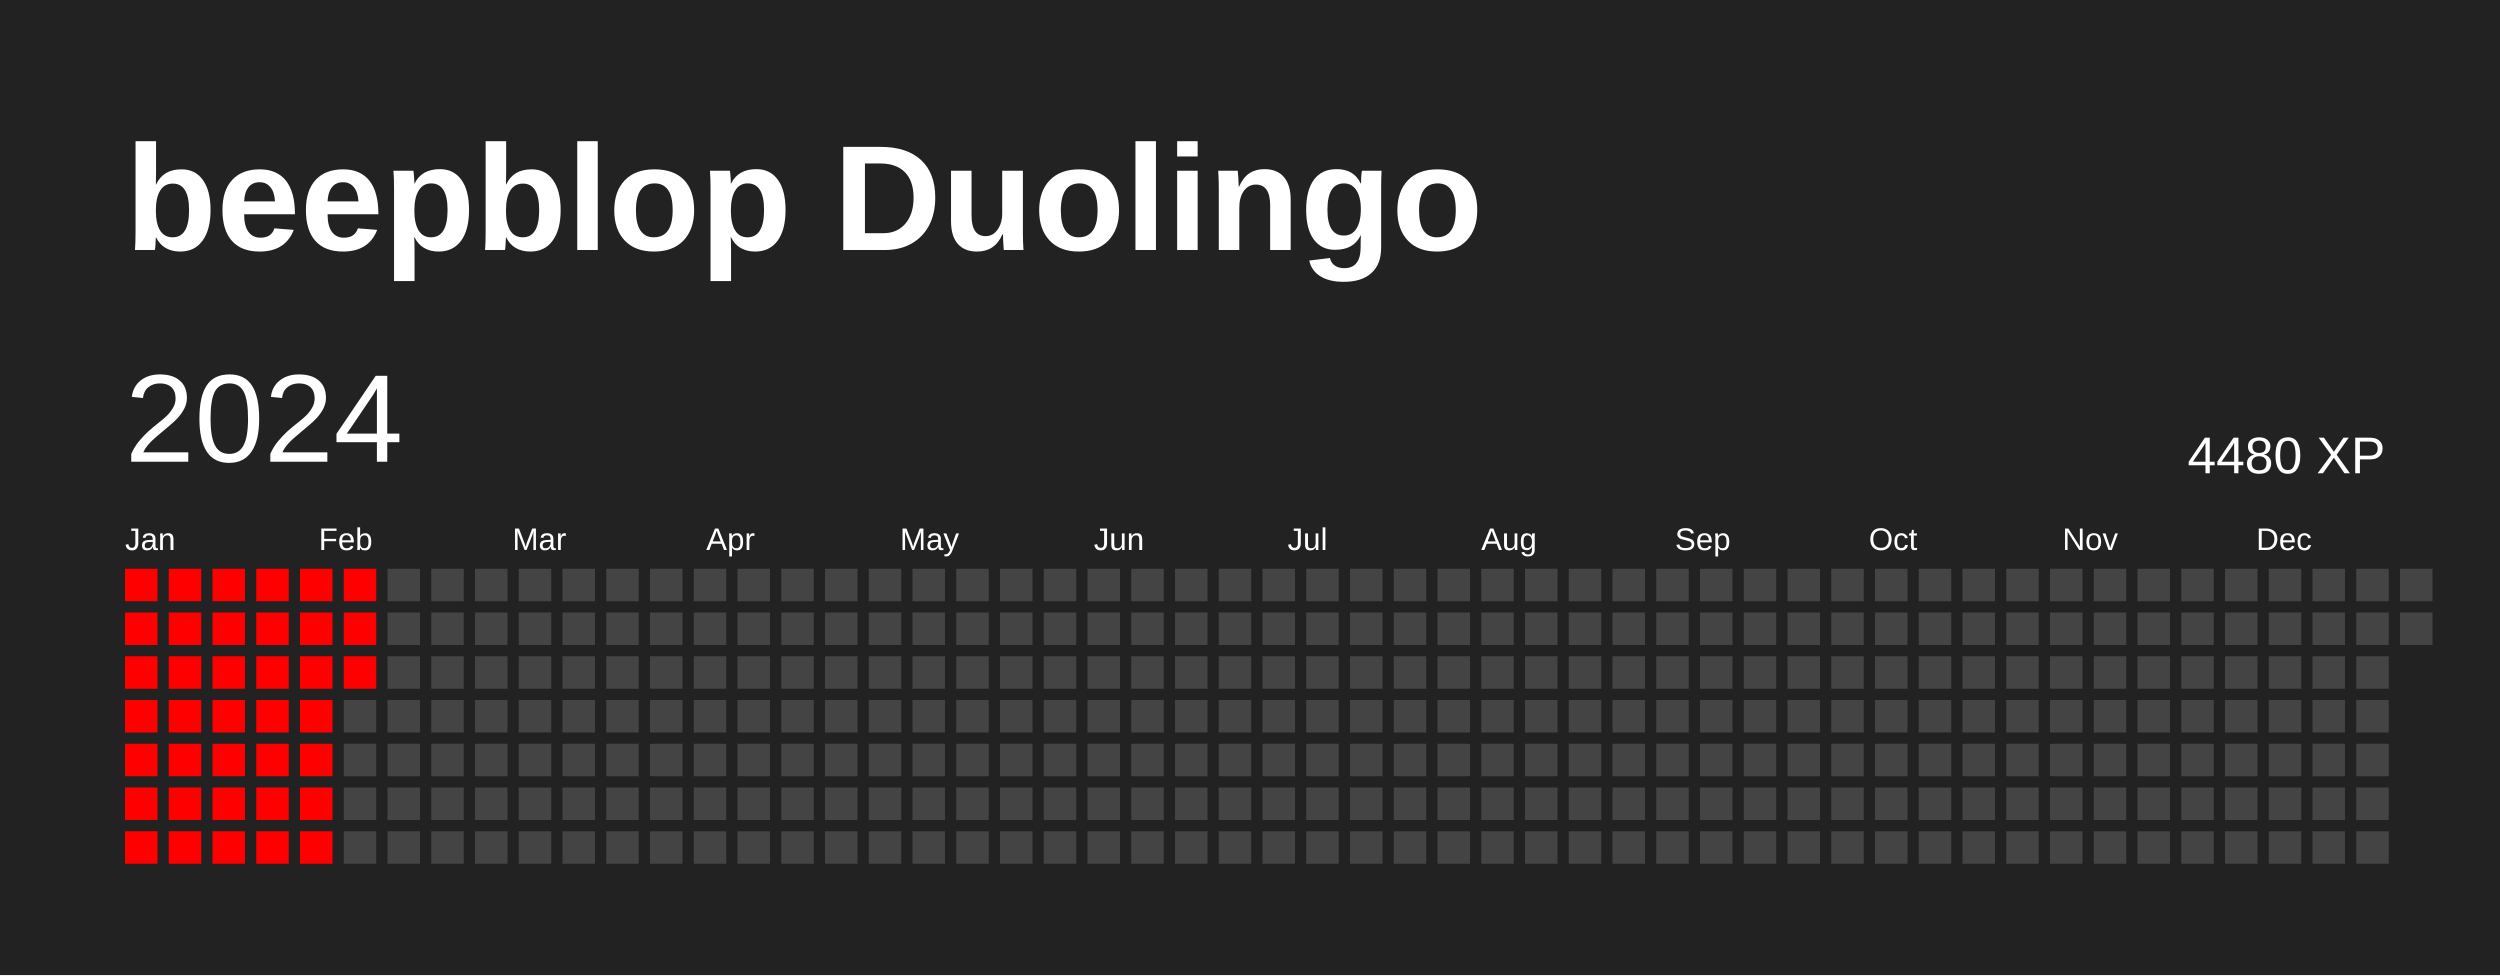
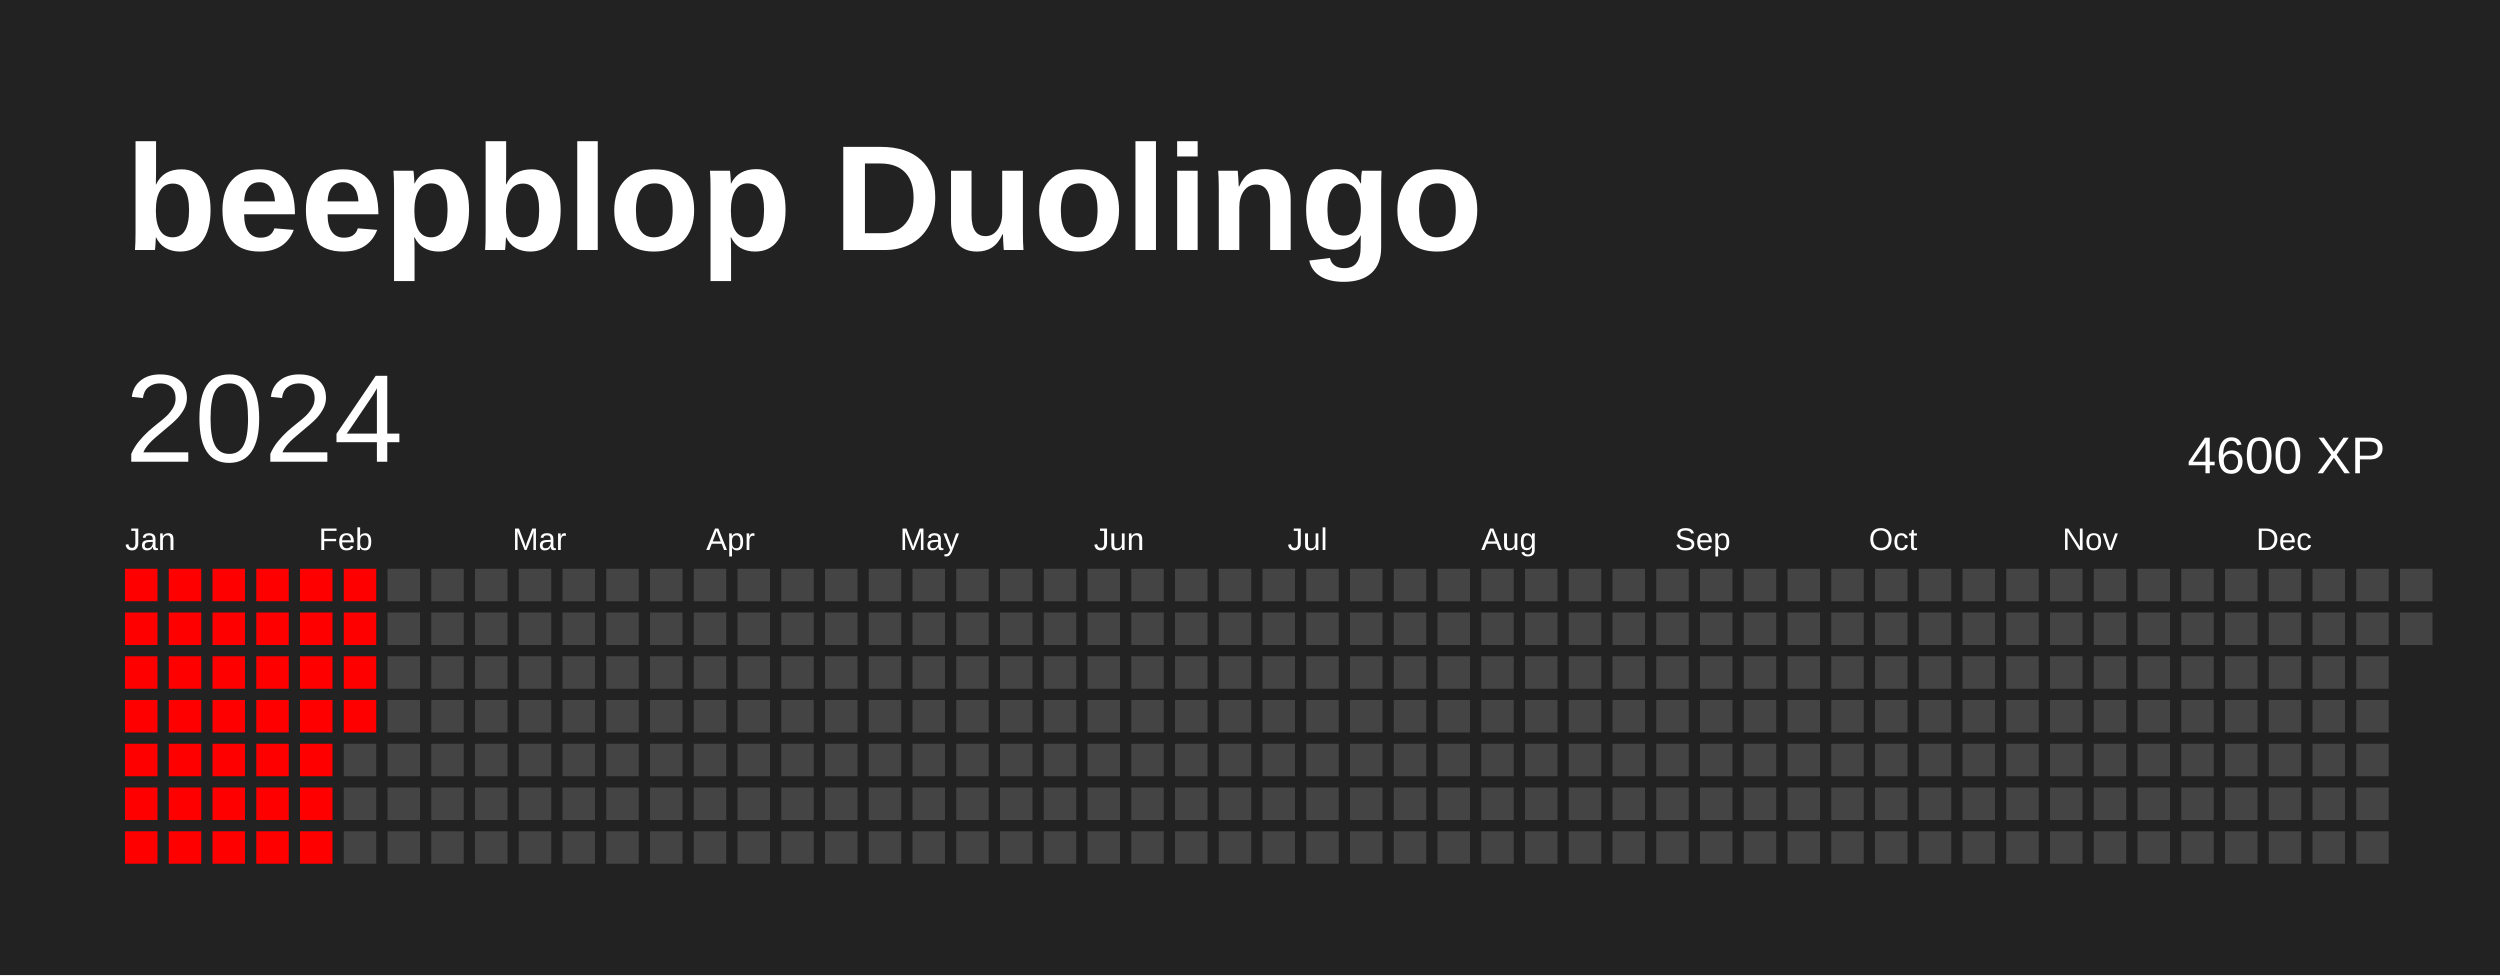
<svg xmlns="http://www.w3.org/2000/svg" baseProfile="full" height="78mm" version="1.1" viewBox="0,0,200,78" width="200mm">
  <defs />
  <rect fill="#222222" height="78" width="200" x="0" y="0" />
  <text fill="#FFFFFF" style="font-size:12px; font-family:Arial; font-weight:bold;" x="10" y="20">beepblop Duolingo</text>
  <text dominant-baseline="hanging" fill="#FFFFFF" style="font-size:10.0px; font-family:Arial;" x="10" y="30">2024</text>
-   <text dominant-baseline="hanging" fill="#FFFFFF" style="font-size:4.125px; font-family:Arial;" x="175" y="35">4480 XP</text>
+   <text dominant-baseline="hanging" fill="#FFFFFF" style="font-size:4.125px; font-family:Arial;" x="175" y="35">4600 XP</text>
  <text fill="#FFFFFF" style="font-size:2.5px; font-family:Arial" x="10.0" y="44">Jan</text>
  <text fill="#FFFFFF" style="font-size:2.5px; font-family:Arial" x="25.5" y="44">Feb</text>
  <text fill="#FFFFFF" style="font-size:2.5px; font-family:Arial" x="41.0" y="44">Mar</text>
  <text fill="#FFFFFF" style="font-size:2.5px; font-family:Arial" x="56.5" y="44">Apr</text>
  <text fill="#FFFFFF" style="font-size:2.5px; font-family:Arial" x="72.0" y="44">May</text>
  <text fill="#FFFFFF" style="font-size:2.5px; font-family:Arial" x="87.5" y="44">Jun</text>
  <text fill="#FFFFFF" style="font-size:2.5px; font-family:Arial" x="103.0" y="44">Jul</text>
  <text fill="#FFFFFF" style="font-size:2.5px; font-family:Arial" x="118.5" y="44">Aug</text>
  <text fill="#FFFFFF" style="font-size:2.5px; font-family:Arial" x="134.0" y="44">Sep</text>
  <text fill="#FFFFFF" style="font-size:2.5px; font-family:Arial" x="149.5" y="44">Oct</text>
  <text fill="#FFFFFF" style="font-size:2.5px; font-family:Arial" x="165.0" y="44">Nov</text>
  <text fill="#FFFFFF" style="font-size:2.5px; font-family:Arial" x="180.5" y="44">Dec</text>
  <rect fill="red" height="2.6" width="2.6" x="10.0" y="45.5" />
  <rect fill="red" height="2.6" width="2.6" x="10.0" y="49.0" />
  <rect fill="red" height="2.6" width="2.6" x="10.0" y="52.5" />
  <rect fill="red" height="2.6" width="2.6" x="10.0" y="56.0" />
  <rect fill="red" height="2.6" width="2.6" x="10.0" y="59.5" />
  <rect fill="red" height="2.6" width="2.6" x="10.0" y="63.0" />
  <rect fill="red" height="2.6" width="2.6" x="10.0" y="66.5" />
  <rect fill="red" height="2.6" width="2.6" x="13.5" y="45.5" />
  <rect fill="red" height="2.6" width="2.6" x="13.5" y="49.0" />
  <rect fill="red" height="2.6" width="2.6" x="13.5" y="52.5" />
  <rect fill="red" height="2.6" width="2.6" x="13.5" y="56.0" />
  <rect fill="red" height="2.6" width="2.6" x="13.5" y="59.5" />
  <rect fill="red" height="2.6" width="2.6" x="13.5" y="63.0" />
  <rect fill="red" height="2.6" width="2.6" x="13.5" y="66.5" />
  <rect fill="red" height="2.6" width="2.6" x="17.0" y="45.5" />
  <rect fill="red" height="2.6" width="2.6" x="17.0" y="49.0" />
  <rect fill="red" height="2.6" width="2.6" x="17.0" y="52.5" />
  <rect fill="red" height="2.6" width="2.6" x="17.0" y="56.0" />
  <rect fill="red" height="2.6" width="2.6" x="17.0" y="59.5" />
  <rect fill="red" height="2.6" width="2.6" x="17.0" y="63.0" />
  <rect fill="red" height="2.6" width="2.6" x="17.0" y="66.5" />
  <rect fill="red" height="2.6" width="2.6" x="20.5" y="45.5" />
  <rect fill="red" height="2.6" width="2.6" x="20.5" y="49.0" />
  <rect fill="red" height="2.6" width="2.6" x="20.5" y="52.5" />
  <rect fill="red" height="2.6" width="2.6" x="20.5" y="56.0" />
  <rect fill="red" height="2.6" width="2.6" x="20.5" y="59.5" />
  <rect fill="red" height="2.6" width="2.6" x="20.5" y="63.0" />
  <rect fill="red" height="2.6" width="2.6" x="20.5" y="66.5" />
  <rect fill="red" height="2.6" width="2.6" x="24.0" y="45.5" />
  <rect fill="red" height="2.6" width="2.6" x="24.0" y="49.0" />
  <rect fill="red" height="2.6" width="2.6" x="24.0" y="52.5" />
  <rect fill="red" height="2.6" width="2.6" x="24.0" y="56.0" />
  <rect fill="red" height="2.6" width="2.6" x="24.0" y="59.5" />
  <rect fill="red" height="2.6" width="2.6" x="24.0" y="63.0" />
  <rect fill="red" height="2.6" width="2.6" x="24.0" y="66.5" />
  <rect fill="red" height="2.6" width="2.6" x="27.5" y="45.5" />
  <rect fill="red" height="2.6" width="2.6" x="27.5" y="49.0" />
  <rect fill="red" height="2.6" width="2.6" x="27.5" y="52.5" />
-   <rect fill="#444444" height="2.6" width="2.6" x="27.5" y="56.0" />
+   <rect fill="red" height="2.6" width="2.6" x="27.5" y="56.0" />
  <rect fill="#444444" height="2.6" width="2.6" x="27.5" y="59.5" />
  <rect fill="#444444" height="2.6" width="2.6" x="27.5" y="63.0" />
  <rect fill="#444444" height="2.6" width="2.6" x="27.5" y="66.5" />
  <rect fill="#444444" height="2.6" width="2.6" x="31.0" y="45.5" />
  <rect fill="#444444" height="2.6" width="2.6" x="31.0" y="49.0" />
  <rect fill="#444444" height="2.6" width="2.6" x="31.0" y="52.5" />
  <rect fill="#444444" height="2.6" width="2.6" x="31.0" y="56.0" />
  <rect fill="#444444" height="2.6" width="2.6" x="31.0" y="59.5" />
  <rect fill="#444444" height="2.6" width="2.6" x="31.0" y="63.0" />
  <rect fill="#444444" height="2.6" width="2.6" x="31.0" y="66.5" />
  <rect fill="#444444" height="2.6" width="2.6" x="34.5" y="45.5" />
  <rect fill="#444444" height="2.6" width="2.6" x="34.5" y="49.0" />
  <rect fill="#444444" height="2.6" width="2.6" x="34.5" y="52.5" />
  <rect fill="#444444" height="2.6" width="2.6" x="34.5" y="56.0" />
  <rect fill="#444444" height="2.6" width="2.6" x="34.5" y="59.5" />
  <rect fill="#444444" height="2.6" width="2.6" x="34.5" y="63.0" />
  <rect fill="#444444" height="2.6" width="2.6" x="34.5" y="66.5" />
  <rect fill="#444444" height="2.6" width="2.6" x="38.0" y="45.5" />
  <rect fill="#444444" height="2.6" width="2.6" x="38.0" y="49.0" />
  <rect fill="#444444" height="2.6" width="2.6" x="38.0" y="52.5" />
  <rect fill="#444444" height="2.6" width="2.6" x="38.0" y="56.0" />
  <rect fill="#444444" height="2.6" width="2.6" x="38.0" y="59.5" />
  <rect fill="#444444" height="2.6" width="2.6" x="38.0" y="63.0" />
  <rect fill="#444444" height="2.6" width="2.6" x="38.0" y="66.5" />
  <rect fill="#444444" height="2.6" width="2.6" x="41.5" y="45.5" />
  <rect fill="#444444" height="2.6" width="2.6" x="41.5" y="49.0" />
  <rect fill="#444444" height="2.6" width="2.6" x="41.5" y="52.5" />
  <rect fill="#444444" height="2.6" width="2.6" x="41.5" y="56.0" />
  <rect fill="#444444" height="2.6" width="2.6" x="41.5" y="59.5" />
  <rect fill="#444444" height="2.6" width="2.6" x="41.5" y="63.0" />
  <rect fill="#444444" height="2.6" width="2.6" x="41.5" y="66.5" />
  <rect fill="#444444" height="2.6" width="2.6" x="45.0" y="45.5" />
  <rect fill="#444444" height="2.6" width="2.6" x="45.0" y="49.0" />
  <rect fill="#444444" height="2.6" width="2.6" x="45.0" y="52.5" />
  <rect fill="#444444" height="2.6" width="2.6" x="45.0" y="56.0" />
  <rect fill="#444444" height="2.6" width="2.6" x="45.0" y="59.5" />
  <rect fill="#444444" height="2.6" width="2.6" x="45.0" y="63.0" />
  <rect fill="#444444" height="2.6" width="2.6" x="45.0" y="66.5" />
  <rect fill="#444444" height="2.6" width="2.6" x="48.5" y="45.5" />
  <rect fill="#444444" height="2.6" width="2.6" x="48.5" y="49.0" />
  <rect fill="#444444" height="2.6" width="2.6" x="48.5" y="52.5" />
  <rect fill="#444444" height="2.6" width="2.6" x="48.5" y="56.0" />
  <rect fill="#444444" height="2.6" width="2.6" x="48.5" y="59.5" />
  <rect fill="#444444" height="2.6" width="2.6" x="48.5" y="63.0" />
  <rect fill="#444444" height="2.6" width="2.6" x="48.5" y="66.5" />
  <rect fill="#444444" height="2.6" width="2.6" x="52.0" y="45.5" />
  <rect fill="#444444" height="2.6" width="2.6" x="52.0" y="49.0" />
  <rect fill="#444444" height="2.6" width="2.6" x="52.0" y="52.5" />
  <rect fill="#444444" height="2.6" width="2.6" x="52.0" y="56.0" />
  <rect fill="#444444" height="2.6" width="2.6" x="52.0" y="59.5" />
  <rect fill="#444444" height="2.6" width="2.6" x="52.0" y="63.0" />
  <rect fill="#444444" height="2.6" width="2.6" x="52.0" y="66.5" />
  <rect fill="#444444" height="2.6" width="2.6" x="55.5" y="45.5" />
  <rect fill="#444444" height="2.6" width="2.6" x="55.5" y="49.0" />
  <rect fill="#444444" height="2.6" width="2.6" x="55.5" y="52.5" />
  <rect fill="#444444" height="2.6" width="2.6" x="55.5" y="56.0" />
  <rect fill="#444444" height="2.6" width="2.6" x="55.5" y="59.5" />
  <rect fill="#444444" height="2.6" width="2.6" x="55.5" y="63.0" />
  <rect fill="#444444" height="2.6" width="2.6" x="55.5" y="66.5" />
  <rect fill="#444444" height="2.6" width="2.6" x="59.0" y="45.5" />
  <rect fill="#444444" height="2.6" width="2.6" x="59.0" y="49.0" />
  <rect fill="#444444" height="2.6" width="2.6" x="59.0" y="52.5" />
  <rect fill="#444444" height="2.6" width="2.6" x="59.0" y="56.0" />
  <rect fill="#444444" height="2.6" width="2.6" x="59.0" y="59.5" />
  <rect fill="#444444" height="2.6" width="2.6" x="59.0" y="63.0" />
  <rect fill="#444444" height="2.6" width="2.6" x="59.0" y="66.5" />
  <rect fill="#444444" height="2.6" width="2.6" x="62.5" y="45.5" />
  <rect fill="#444444" height="2.6" width="2.6" x="62.5" y="49.0" />
  <rect fill="#444444" height="2.6" width="2.6" x="62.5" y="52.5" />
  <rect fill="#444444" height="2.6" width="2.6" x="62.5" y="56.0" />
  <rect fill="#444444" height="2.6" width="2.6" x="62.5" y="59.5" />
  <rect fill="#444444" height="2.6" width="2.6" x="62.5" y="63.0" />
  <rect fill="#444444" height="2.6" width="2.6" x="62.5" y="66.5" />
  <rect fill="#444444" height="2.6" width="2.6" x="66.0" y="45.5" />
  <rect fill="#444444" height="2.6" width="2.6" x="66.0" y="49.0" />
  <rect fill="#444444" height="2.6" width="2.6" x="66.0" y="52.5" />
  <rect fill="#444444" height="2.6" width="2.6" x="66.0" y="56.0" />
  <rect fill="#444444" height="2.6" width="2.6" x="66.0" y="59.5" />
  <rect fill="#444444" height="2.6" width="2.6" x="66.0" y="63.0" />
  <rect fill="#444444" height="2.6" width="2.6" x="66.0" y="66.5" />
  <rect fill="#444444" height="2.6" width="2.6" x="69.5" y="45.5" />
  <rect fill="#444444" height="2.6" width="2.6" x="69.5" y="49.0" />
  <rect fill="#444444" height="2.6" width="2.6" x="69.5" y="52.5" />
  <rect fill="#444444" height="2.6" width="2.6" x="69.5" y="56.0" />
  <rect fill="#444444" height="2.6" width="2.6" x="69.5" y="59.5" />
  <rect fill="#444444" height="2.6" width="2.6" x="69.5" y="63.0" />
  <rect fill="#444444" height="2.6" width="2.6" x="69.5" y="66.5" />
  <rect fill="#444444" height="2.6" width="2.6" x="73.0" y="45.5" />
  <rect fill="#444444" height="2.6" width="2.6" x="73.0" y="49.0" />
  <rect fill="#444444" height="2.6" width="2.6" x="73.0" y="52.5" />
  <rect fill="#444444" height="2.6" width="2.6" x="73.0" y="56.0" />
  <rect fill="#444444" height="2.6" width="2.6" x="73.0" y="59.5" />
  <rect fill="#444444" height="2.6" width="2.6" x="73.0" y="63.0" />
  <rect fill="#444444" height="2.6" width="2.6" x="73.0" y="66.5" />
  <rect fill="#444444" height="2.6" width="2.6" x="76.5" y="45.5" />
  <rect fill="#444444" height="2.6" width="2.6" x="76.5" y="49.0" />
  <rect fill="#444444" height="2.6" width="2.6" x="76.5" y="52.5" />
  <rect fill="#444444" height="2.6" width="2.6" x="76.5" y="56.0" />
  <rect fill="#444444" height="2.6" width="2.6" x="76.5" y="59.5" />
  <rect fill="#444444" height="2.6" width="2.6" x="76.5" y="63.0" />
  <rect fill="#444444" height="2.6" width="2.6" x="76.5" y="66.5" />
  <rect fill="#444444" height="2.6" width="2.6" x="80.0" y="45.5" />
  <rect fill="#444444" height="2.6" width="2.6" x="80.0" y="49.0" />
  <rect fill="#444444" height="2.6" width="2.6" x="80.0" y="52.5" />
  <rect fill="#444444" height="2.6" width="2.6" x="80.0" y="56.0" />
  <rect fill="#444444" height="2.6" width="2.6" x="80.0" y="59.5" />
  <rect fill="#444444" height="2.6" width="2.6" x="80.0" y="63.0" />
  <rect fill="#444444" height="2.6" width="2.6" x="80.0" y="66.5" />
  <rect fill="#444444" height="2.6" width="2.6" x="83.5" y="45.5" />
  <rect fill="#444444" height="2.6" width="2.6" x="83.5" y="49.0" />
  <rect fill="#444444" height="2.6" width="2.6" x="83.5" y="52.5" />
  <rect fill="#444444" height="2.6" width="2.6" x="83.5" y="56.0" />
  <rect fill="#444444" height="2.6" width="2.6" x="83.5" y="59.5" />
  <rect fill="#444444" height="2.6" width="2.6" x="83.5" y="63.0" />
  <rect fill="#444444" height="2.6" width="2.6" x="83.5" y="66.5" />
  <rect fill="#444444" height="2.6" width="2.6" x="87.0" y="45.5" />
  <rect fill="#444444" height="2.6" width="2.6" x="87.0" y="49.0" />
  <rect fill="#444444" height="2.6" width="2.6" x="87.0" y="52.5" />
  <rect fill="#444444" height="2.6" width="2.6" x="87.0" y="56.0" />
  <rect fill="#444444" height="2.6" width="2.6" x="87.0" y="59.5" />
  <rect fill="#444444" height="2.6" width="2.6" x="87.0" y="63.0" />
  <rect fill="#444444" height="2.6" width="2.6" x="87.0" y="66.5" />
  <rect fill="#444444" height="2.6" width="2.6" x="90.5" y="45.5" />
  <rect fill="#444444" height="2.6" width="2.6" x="90.5" y="49.0" />
  <rect fill="#444444" height="2.6" width="2.6" x="90.5" y="52.5" />
  <rect fill="#444444" height="2.6" width="2.6" x="90.5" y="56.0" />
  <rect fill="#444444" height="2.6" width="2.6" x="90.5" y="59.5" />
  <rect fill="#444444" height="2.6" width="2.6" x="90.5" y="63.0" />
  <rect fill="#444444" height="2.6" width="2.6" x="90.5" y="66.5" />
  <rect fill="#444444" height="2.6" width="2.6" x="94.0" y="45.5" />
  <rect fill="#444444" height="2.6" width="2.6" x="94.0" y="49.0" />
  <rect fill="#444444" height="2.6" width="2.6" x="94.0" y="52.5" />
  <rect fill="#444444" height="2.6" width="2.6" x="94.0" y="56.0" />
  <rect fill="#444444" height="2.6" width="2.6" x="94.0" y="59.5" />
  <rect fill="#444444" height="2.6" width="2.6" x="94.0" y="63.0" />
  <rect fill="#444444" height="2.6" width="2.6" x="94.0" y="66.5" />
  <rect fill="#444444" height="2.6" width="2.6" x="97.5" y="45.5" />
  <rect fill="#444444" height="2.6" width="2.6" x="97.5" y="49.0" />
  <rect fill="#444444" height="2.6" width="2.6" x="97.5" y="52.5" />
  <rect fill="#444444" height="2.6" width="2.6" x="97.5" y="56.0" />
  <rect fill="#444444" height="2.6" width="2.6" x="97.5" y="59.5" />
  <rect fill="#444444" height="2.6" width="2.6" x="97.5" y="63.0" />
  <rect fill="#444444" height="2.6" width="2.6" x="97.5" y="66.5" />
  <rect fill="#444444" height="2.6" width="2.6" x="101.0" y="45.5" />
  <rect fill="#444444" height="2.6" width="2.6" x="101.0" y="49.0" />
  <rect fill="#444444" height="2.6" width="2.6" x="101.0" y="52.5" />
  <rect fill="#444444" height="2.6" width="2.6" x="101.0" y="56.0" />
  <rect fill="#444444" height="2.6" width="2.6" x="101.0" y="59.5" />
  <rect fill="#444444" height="2.6" width="2.6" x="101.0" y="63.0" />
  <rect fill="#444444" height="2.6" width="2.6" x="101.0" y="66.5" />
  <rect fill="#444444" height="2.6" width="2.6" x="104.5" y="45.5" />
  <rect fill="#444444" height="2.6" width="2.6" x="104.5" y="49.0" />
  <rect fill="#444444" height="2.6" width="2.6" x="104.5" y="52.5" />
  <rect fill="#444444" height="2.6" width="2.6" x="104.5" y="56.0" />
  <rect fill="#444444" height="2.6" width="2.6" x="104.5" y="59.5" />
  <rect fill="#444444" height="2.6" width="2.6" x="104.5" y="63.0" />
  <rect fill="#444444" height="2.6" width="2.6" x="104.5" y="66.5" />
  <rect fill="#444444" height="2.6" width="2.6" x="108.0" y="45.5" />
  <rect fill="#444444" height="2.6" width="2.6" x="108.0" y="49.0" />
  <rect fill="#444444" height="2.6" width="2.6" x="108.0" y="52.5" />
  <rect fill="#444444" height="2.6" width="2.6" x="108.0" y="56.0" />
  <rect fill="#444444" height="2.6" width="2.6" x="108.0" y="59.5" />
  <rect fill="#444444" height="2.6" width="2.6" x="108.0" y="63.0" />
  <rect fill="#444444" height="2.6" width="2.6" x="108.0" y="66.5" />
  <rect fill="#444444" height="2.6" width="2.6" x="111.5" y="45.5" />
  <rect fill="#444444" height="2.6" width="2.6" x="111.5" y="49.0" />
  <rect fill="#444444" height="2.6" width="2.6" x="111.5" y="52.5" />
  <rect fill="#444444" height="2.6" width="2.6" x="111.5" y="56.0" />
  <rect fill="#444444" height="2.6" width="2.6" x="111.5" y="59.5" />
  <rect fill="#444444" height="2.6" width="2.6" x="111.5" y="63.0" />
  <rect fill="#444444" height="2.6" width="2.6" x="111.5" y="66.5" />
  <rect fill="#444444" height="2.6" width="2.6" x="115.0" y="45.5" />
  <rect fill="#444444" height="2.6" width="2.6" x="115.0" y="49.0" />
  <rect fill="#444444" height="2.6" width="2.6" x="115.0" y="52.5" />
  <rect fill="#444444" height="2.6" width="2.6" x="115.0" y="56.0" />
  <rect fill="#444444" height="2.6" width="2.6" x="115.0" y="59.5" />
  <rect fill="#444444" height="2.6" width="2.6" x="115.0" y="63.0" />
  <rect fill="#444444" height="2.6" width="2.6" x="115.0" y="66.5" />
  <rect fill="#444444" height="2.6" width="2.6" x="118.5" y="45.5" />
  <rect fill="#444444" height="2.6" width="2.6" x="118.5" y="49.0" />
  <rect fill="#444444" height="2.6" width="2.6" x="118.5" y="52.5" />
  <rect fill="#444444" height="2.6" width="2.6" x="118.5" y="56.0" />
  <rect fill="#444444" height="2.6" width="2.6" x="118.5" y="59.5" />
  <rect fill="#444444" height="2.6" width="2.6" x="118.5" y="63.0" />
  <rect fill="#444444" height="2.6" width="2.6" x="118.5" y="66.5" />
  <rect fill="#444444" height="2.6" width="2.6" x="122.0" y="45.5" />
  <rect fill="#444444" height="2.6" width="2.6" x="122.0" y="49.0" />
  <rect fill="#444444" height="2.6" width="2.6" x="122.0" y="52.5" />
  <rect fill="#444444" height="2.6" width="2.6" x="122.0" y="56.0" />
  <rect fill="#444444" height="2.6" width="2.6" x="122.0" y="59.5" />
  <rect fill="#444444" height="2.6" width="2.6" x="122.0" y="63.0" />
  <rect fill="#444444" height="2.6" width="2.6" x="122.0" y="66.5" />
  <rect fill="#444444" height="2.6" width="2.6" x="125.5" y="45.5" />
  <rect fill="#444444" height="2.6" width="2.6" x="125.5" y="49.0" />
  <rect fill="#444444" height="2.6" width="2.6" x="125.5" y="52.5" />
  <rect fill="#444444" height="2.6" width="2.6" x="125.5" y="56.0" />
  <rect fill="#444444" height="2.6" width="2.6" x="125.5" y="59.5" />
  <rect fill="#444444" height="2.6" width="2.6" x="125.5" y="63.0" />
  <rect fill="#444444" height="2.6" width="2.6" x="125.5" y="66.5" />
  <rect fill="#444444" height="2.6" width="2.6" x="129.0" y="45.5" />
  <rect fill="#444444" height="2.6" width="2.6" x="129.0" y="49.0" />
  <rect fill="#444444" height="2.6" width="2.6" x="129.0" y="52.5" />
  <rect fill="#444444" height="2.6" width="2.6" x="129.0" y="56.0" />
  <rect fill="#444444" height="2.6" width="2.6" x="129.0" y="59.5" />
  <rect fill="#444444" height="2.6" width="2.6" x="129.0" y="63.0" />
  <rect fill="#444444" height="2.6" width="2.6" x="129.0" y="66.5" />
  <rect fill="#444444" height="2.6" width="2.6" x="132.5" y="45.5" />
  <rect fill="#444444" height="2.6" width="2.6" x="132.5" y="49.0" />
  <rect fill="#444444" height="2.6" width="2.6" x="132.5" y="52.5" />
  <rect fill="#444444" height="2.6" width="2.6" x="132.5" y="56.0" />
  <rect fill="#444444" height="2.6" width="2.6" x="132.5" y="59.5" />
  <rect fill="#444444" height="2.6" width="2.6" x="132.5" y="63.0" />
  <rect fill="#444444" height="2.6" width="2.6" x="132.5" y="66.5" />
  <rect fill="#444444" height="2.6" width="2.6" x="136.0" y="45.5" />
  <rect fill="#444444" height="2.6" width="2.6" x="136.0" y="49.0" />
  <rect fill="#444444" height="2.6" width="2.6" x="136.0" y="52.5" />
  <rect fill="#444444" height="2.6" width="2.6" x="136.0" y="56.0" />
  <rect fill="#444444" height="2.6" width="2.6" x="136.0" y="59.5" />
  <rect fill="#444444" height="2.6" width="2.6" x="136.0" y="63.0" />
  <rect fill="#444444" height="2.6" width="2.6" x="136.0" y="66.5" />
  <rect fill="#444444" height="2.6" width="2.6" x="139.5" y="45.5" />
  <rect fill="#444444" height="2.6" width="2.6" x="139.5" y="49.0" />
  <rect fill="#444444" height="2.6" width="2.6" x="139.5" y="52.5" />
  <rect fill="#444444" height="2.6" width="2.6" x="139.5" y="56.0" />
  <rect fill="#444444" height="2.6" width="2.6" x="139.5" y="59.5" />
  <rect fill="#444444" height="2.6" width="2.6" x="139.5" y="63.0" />
  <rect fill="#444444" height="2.6" width="2.6" x="139.5" y="66.5" />
  <rect fill="#444444" height="2.6" width="2.6" x="143.0" y="45.5" />
  <rect fill="#444444" height="2.6" width="2.6" x="143.0" y="49.0" />
  <rect fill="#444444" height="2.6" width="2.6" x="143.0" y="52.5" />
  <rect fill="#444444" height="2.6" width="2.6" x="143.0" y="56.0" />
  <rect fill="#444444" height="2.6" width="2.6" x="143.0" y="59.5" />
  <rect fill="#444444" height="2.6" width="2.6" x="143.0" y="63.0" />
  <rect fill="#444444" height="2.6" width="2.6" x="143.0" y="66.5" />
  <rect fill="#444444" height="2.6" width="2.6" x="146.5" y="45.5" />
  <rect fill="#444444" height="2.6" width="2.6" x="146.5" y="49.0" />
  <rect fill="#444444" height="2.6" width="2.6" x="146.5" y="52.5" />
  <rect fill="#444444" height="2.6" width="2.6" x="146.5" y="56.0" />
  <rect fill="#444444" height="2.6" width="2.6" x="146.5" y="59.5" />
  <rect fill="#444444" height="2.6" width="2.6" x="146.5" y="63.0" />
  <rect fill="#444444" height="2.6" width="2.6" x="146.5" y="66.5" />
  <rect fill="#444444" height="2.6" width="2.6" x="150.0" y="45.5" />
  <rect fill="#444444" height="2.6" width="2.6" x="150.0" y="49.0" />
  <rect fill="#444444" height="2.6" width="2.6" x="150.0" y="52.5" />
  <rect fill="#444444" height="2.6" width="2.6" x="150.0" y="56.0" />
  <rect fill="#444444" height="2.6" width="2.6" x="150.0" y="59.5" />
  <rect fill="#444444" height="2.6" width="2.6" x="150.0" y="63.0" />
  <rect fill="#444444" height="2.6" width="2.6" x="150.0" y="66.5" />
  <rect fill="#444444" height="2.6" width="2.6" x="153.5" y="45.5" />
  <rect fill="#444444" height="2.6" width="2.6" x="153.5" y="49.0" />
  <rect fill="#444444" height="2.6" width="2.6" x="153.5" y="52.5" />
  <rect fill="#444444" height="2.6" width="2.6" x="153.5" y="56.0" />
  <rect fill="#444444" height="2.6" width="2.6" x="153.5" y="59.5" />
  <rect fill="#444444" height="2.6" width="2.6" x="153.5" y="63.0" />
  <rect fill="#444444" height="2.6" width="2.6" x="153.5" y="66.5" />
  <rect fill="#444444" height="2.6" width="2.6" x="157.0" y="45.5" />
  <rect fill="#444444" height="2.6" width="2.6" x="157.0" y="49.0" />
  <rect fill="#444444" height="2.6" width="2.6" x="157.0" y="52.5" />
  <rect fill="#444444" height="2.6" width="2.6" x="157.0" y="56.0" />
  <rect fill="#444444" height="2.6" width="2.6" x="157.0" y="59.5" />
  <rect fill="#444444" height="2.6" width="2.6" x="157.0" y="63.0" />
  <rect fill="#444444" height="2.6" width="2.6" x="157.0" y="66.5" />
  <rect fill="#444444" height="2.6" width="2.6" x="160.5" y="45.5" />
  <rect fill="#444444" height="2.6" width="2.6" x="160.5" y="49.0" />
  <rect fill="#444444" height="2.6" width="2.6" x="160.5" y="52.5" />
  <rect fill="#444444" height="2.6" width="2.6" x="160.5" y="56.0" />
  <rect fill="#444444" height="2.6" width="2.6" x="160.5" y="59.5" />
  <rect fill="#444444" height="2.6" width="2.6" x="160.5" y="63.0" />
  <rect fill="#444444" height="2.6" width="2.6" x="160.5" y="66.5" />
  <rect fill="#444444" height="2.6" width="2.6" x="164.0" y="45.5" />
  <rect fill="#444444" height="2.6" width="2.6" x="164.0" y="49.0" />
  <rect fill="#444444" height="2.6" width="2.6" x="164.0" y="52.5" />
  <rect fill="#444444" height="2.6" width="2.6" x="164.0" y="56.0" />
  <rect fill="#444444" height="2.6" width="2.6" x="164.0" y="59.5" />
  <rect fill="#444444" height="2.6" width="2.6" x="164.0" y="63.0" />
  <rect fill="#444444" height="2.6" width="2.6" x="164.0" y="66.5" />
  <rect fill="#444444" height="2.6" width="2.6" x="167.5" y="45.5" />
  <rect fill="#444444" height="2.6" width="2.6" x="167.5" y="49.0" />
  <rect fill="#444444" height="2.6" width="2.6" x="167.5" y="52.5" />
  <rect fill="#444444" height="2.6" width="2.6" x="167.5" y="56.0" />
  <rect fill="#444444" height="2.6" width="2.6" x="167.5" y="59.5" />
  <rect fill="#444444" height="2.6" width="2.6" x="167.5" y="63.0" />
  <rect fill="#444444" height="2.6" width="2.6" x="167.5" y="66.5" />
  <rect fill="#444444" height="2.6" width="2.6" x="171.0" y="45.5" />
  <rect fill="#444444" height="2.6" width="2.6" x="171.0" y="49.0" />
  <rect fill="#444444" height="2.6" width="2.6" x="171.0" y="52.5" />
  <rect fill="#444444" height="2.6" width="2.6" x="171.0" y="56.0" />
  <rect fill="#444444" height="2.6" width="2.6" x="171.0" y="59.5" />
  <rect fill="#444444" height="2.6" width="2.6" x="171.0" y="63.0" />
  <rect fill="#444444" height="2.6" width="2.6" x="171.0" y="66.5" />
  <rect fill="#444444" height="2.6" width="2.6" x="174.5" y="45.5" />
  <rect fill="#444444" height="2.6" width="2.6" x="174.5" y="49.0" />
  <rect fill="#444444" height="2.6" width="2.6" x="174.5" y="52.5" />
  <rect fill="#444444" height="2.6" width="2.6" x="174.5" y="56.0" />
  <rect fill="#444444" height="2.6" width="2.6" x="174.5" y="59.5" />
  <rect fill="#444444" height="2.6" width="2.6" x="174.5" y="63.0" />
  <rect fill="#444444" height="2.6" width="2.6" x="174.5" y="66.5" />
  <rect fill="#444444" height="2.6" width="2.6" x="178.0" y="45.5" />
  <rect fill="#444444" height="2.6" width="2.6" x="178.0" y="49.0" />
  <rect fill="#444444" height="2.6" width="2.6" x="178.0" y="52.5" />
  <rect fill="#444444" height="2.6" width="2.6" x="178.0" y="56.0" />
  <rect fill="#444444" height="2.6" width="2.6" x="178.0" y="59.5" />
  <rect fill="#444444" height="2.6" width="2.6" x="178.0" y="63.0" />
  <rect fill="#444444" height="2.6" width="2.6" x="178.0" y="66.5" />
  <rect fill="#444444" height="2.6" width="2.6" x="181.5" y="45.5" />
  <rect fill="#444444" height="2.6" width="2.6" x="181.5" y="49.0" />
  <rect fill="#444444" height="2.6" width="2.6" x="181.5" y="52.5" />
  <rect fill="#444444" height="2.6" width="2.6" x="181.5" y="56.0" />
  <rect fill="#444444" height="2.6" width="2.6" x="181.5" y="59.5" />
  <rect fill="#444444" height="2.6" width="2.6" x="181.5" y="63.0" />
  <rect fill="#444444" height="2.6" width="2.6" x="181.5" y="66.5" />
  <rect fill="#444444" height="2.6" width="2.6" x="185.0" y="45.5" />
  <rect fill="#444444" height="2.6" width="2.6" x="185.0" y="49.0" />
  <rect fill="#444444" height="2.6" width="2.6" x="185.0" y="52.5" />
  <rect fill="#444444" height="2.6" width="2.6" x="185.0" y="56.0" />
  <rect fill="#444444" height="2.6" width="2.6" x="185.0" y="59.5" />
  <rect fill="#444444" height="2.6" width="2.6" x="185.0" y="63.0" />
  <rect fill="#444444" height="2.6" width="2.6" x="185.0" y="66.5" />
  <rect fill="#444444" height="2.6" width="2.6" x="188.5" y="45.5" />
  <rect fill="#444444" height="2.6" width="2.6" x="188.5" y="49.0" />
  <rect fill="#444444" height="2.6" width="2.6" x="188.5" y="52.5" />
  <rect fill="#444444" height="2.6" width="2.6" x="188.5" y="56.0" />
  <rect fill="#444444" height="2.6" width="2.6" x="188.5" y="59.5" />
  <rect fill="#444444" height="2.6" width="2.6" x="188.5" y="63.0" />
  <rect fill="#444444" height="2.6" width="2.6" x="188.5" y="66.5" />
  <rect fill="#444444" height="2.6" width="2.6" x="192.0" y="45.5" />
  <rect fill="#444444" height="2.6" width="2.6" x="192.0" y="49.0" />
</svg>
